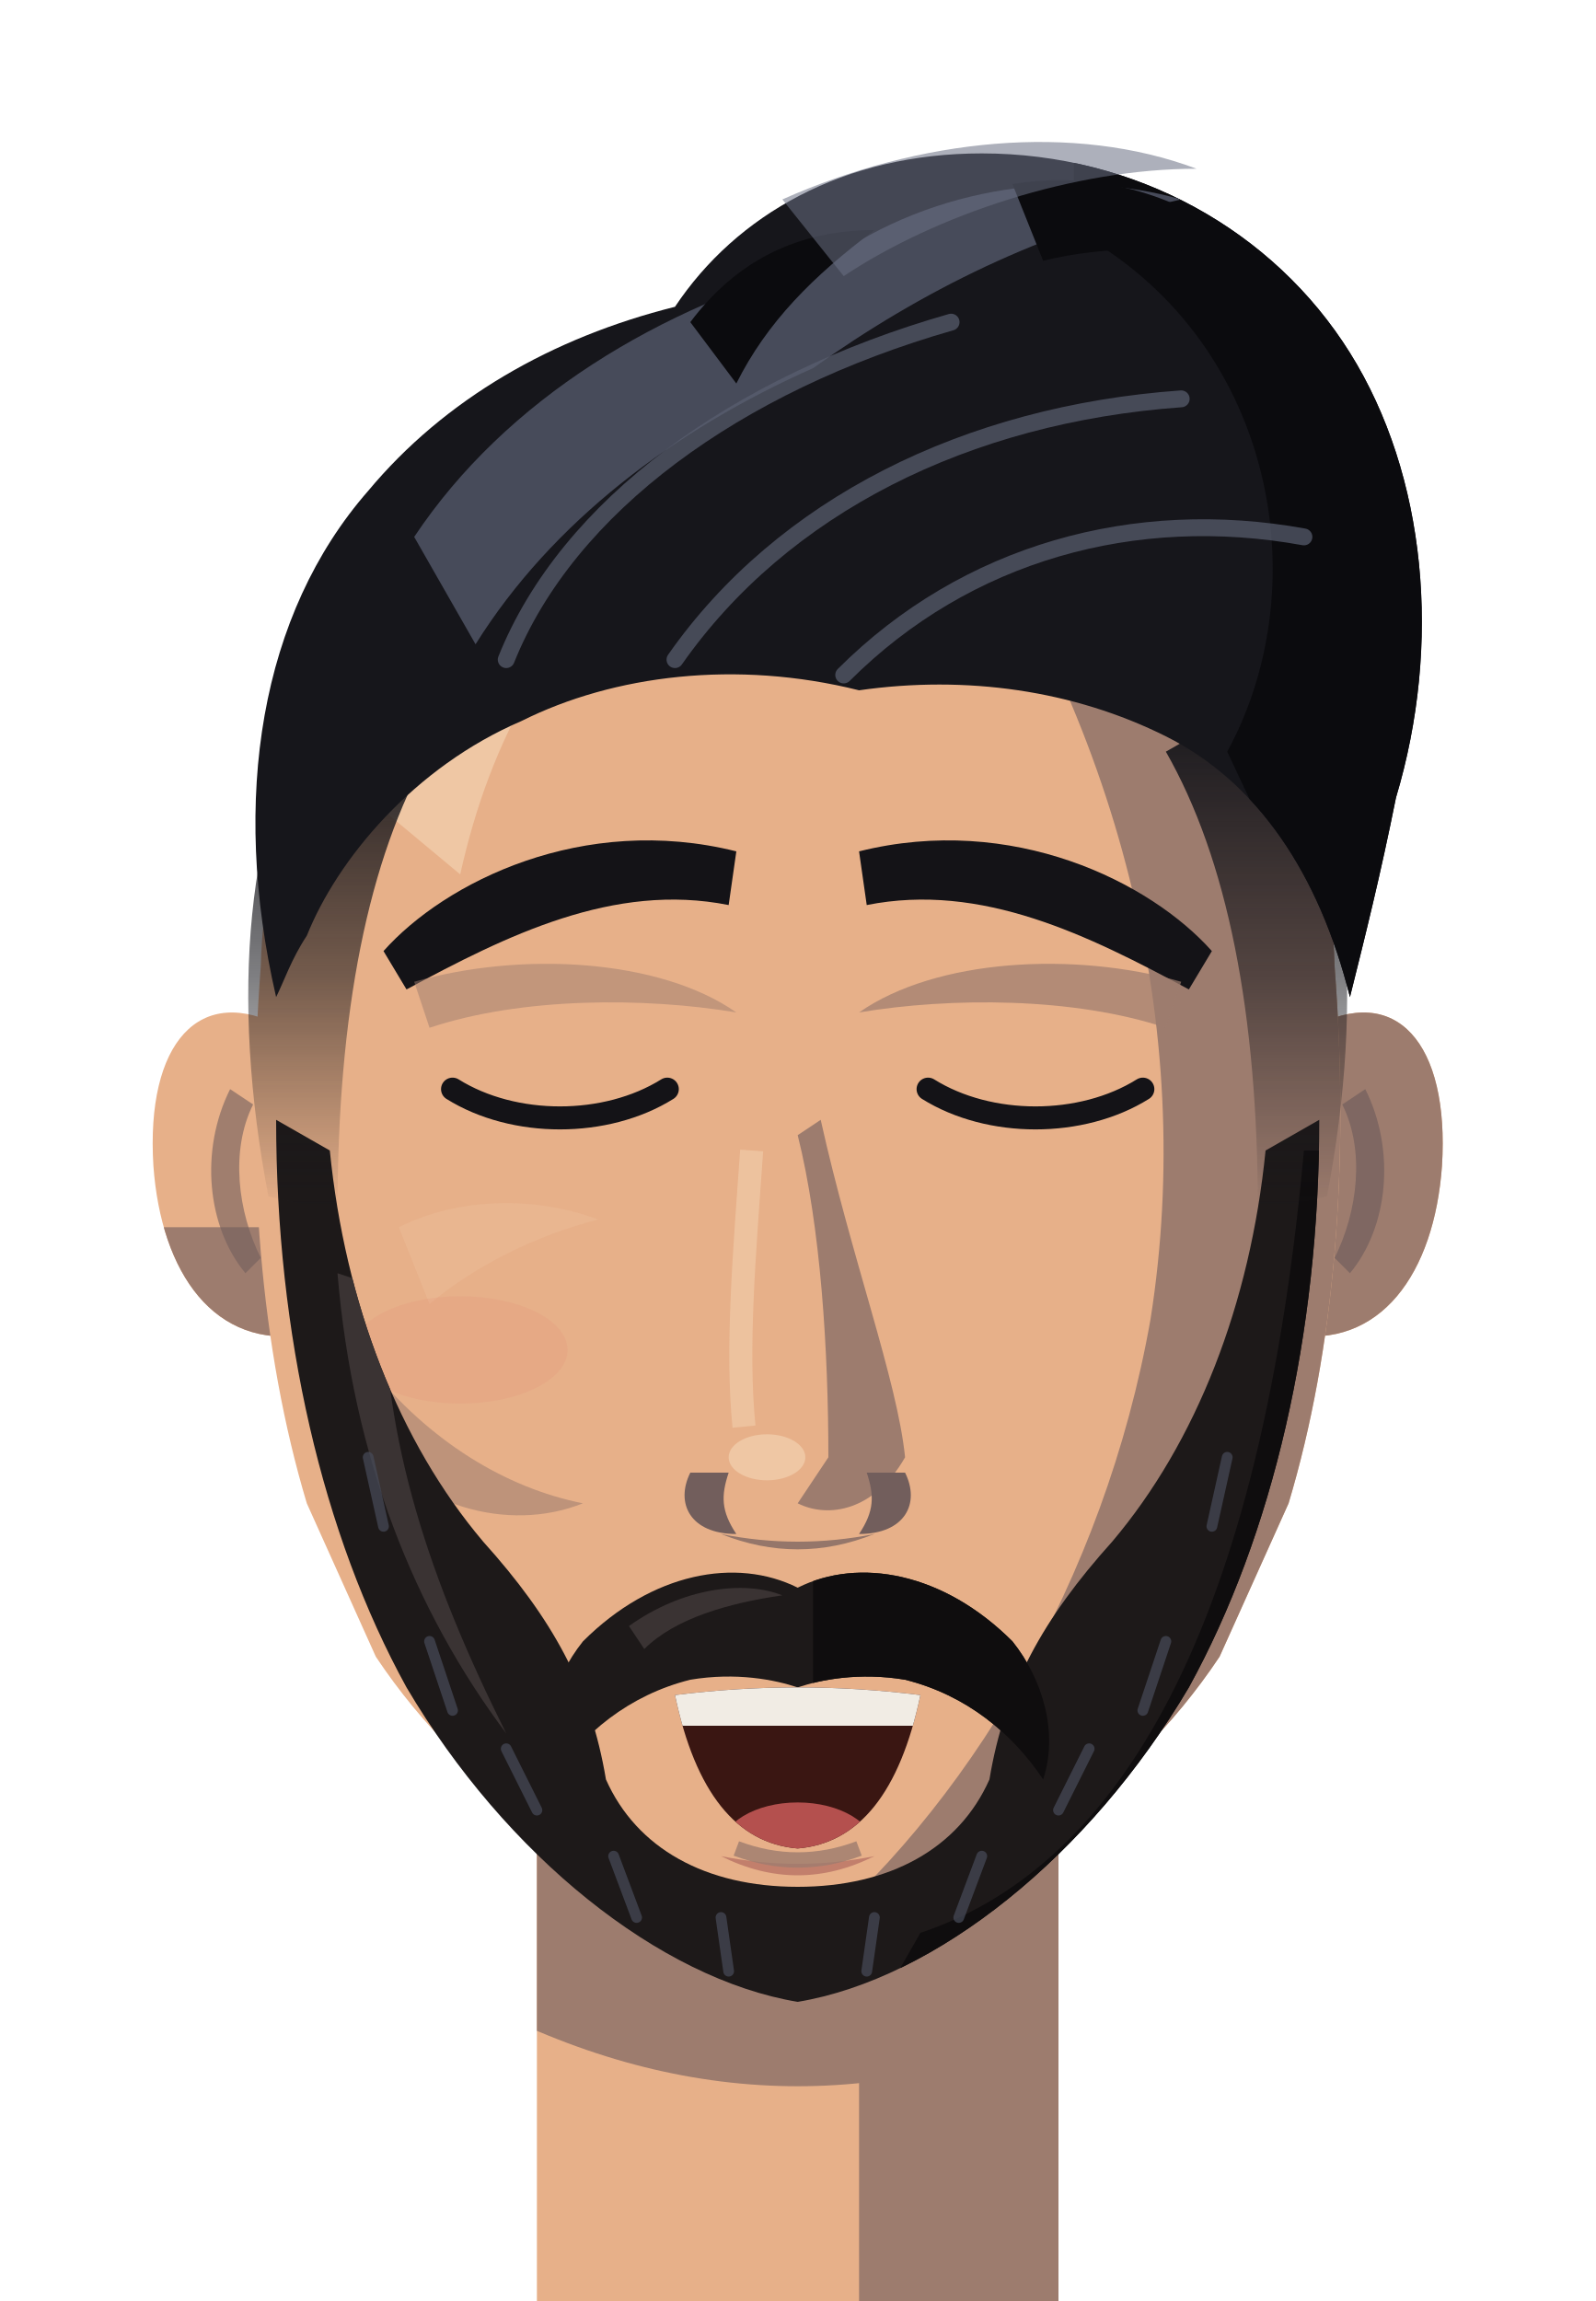
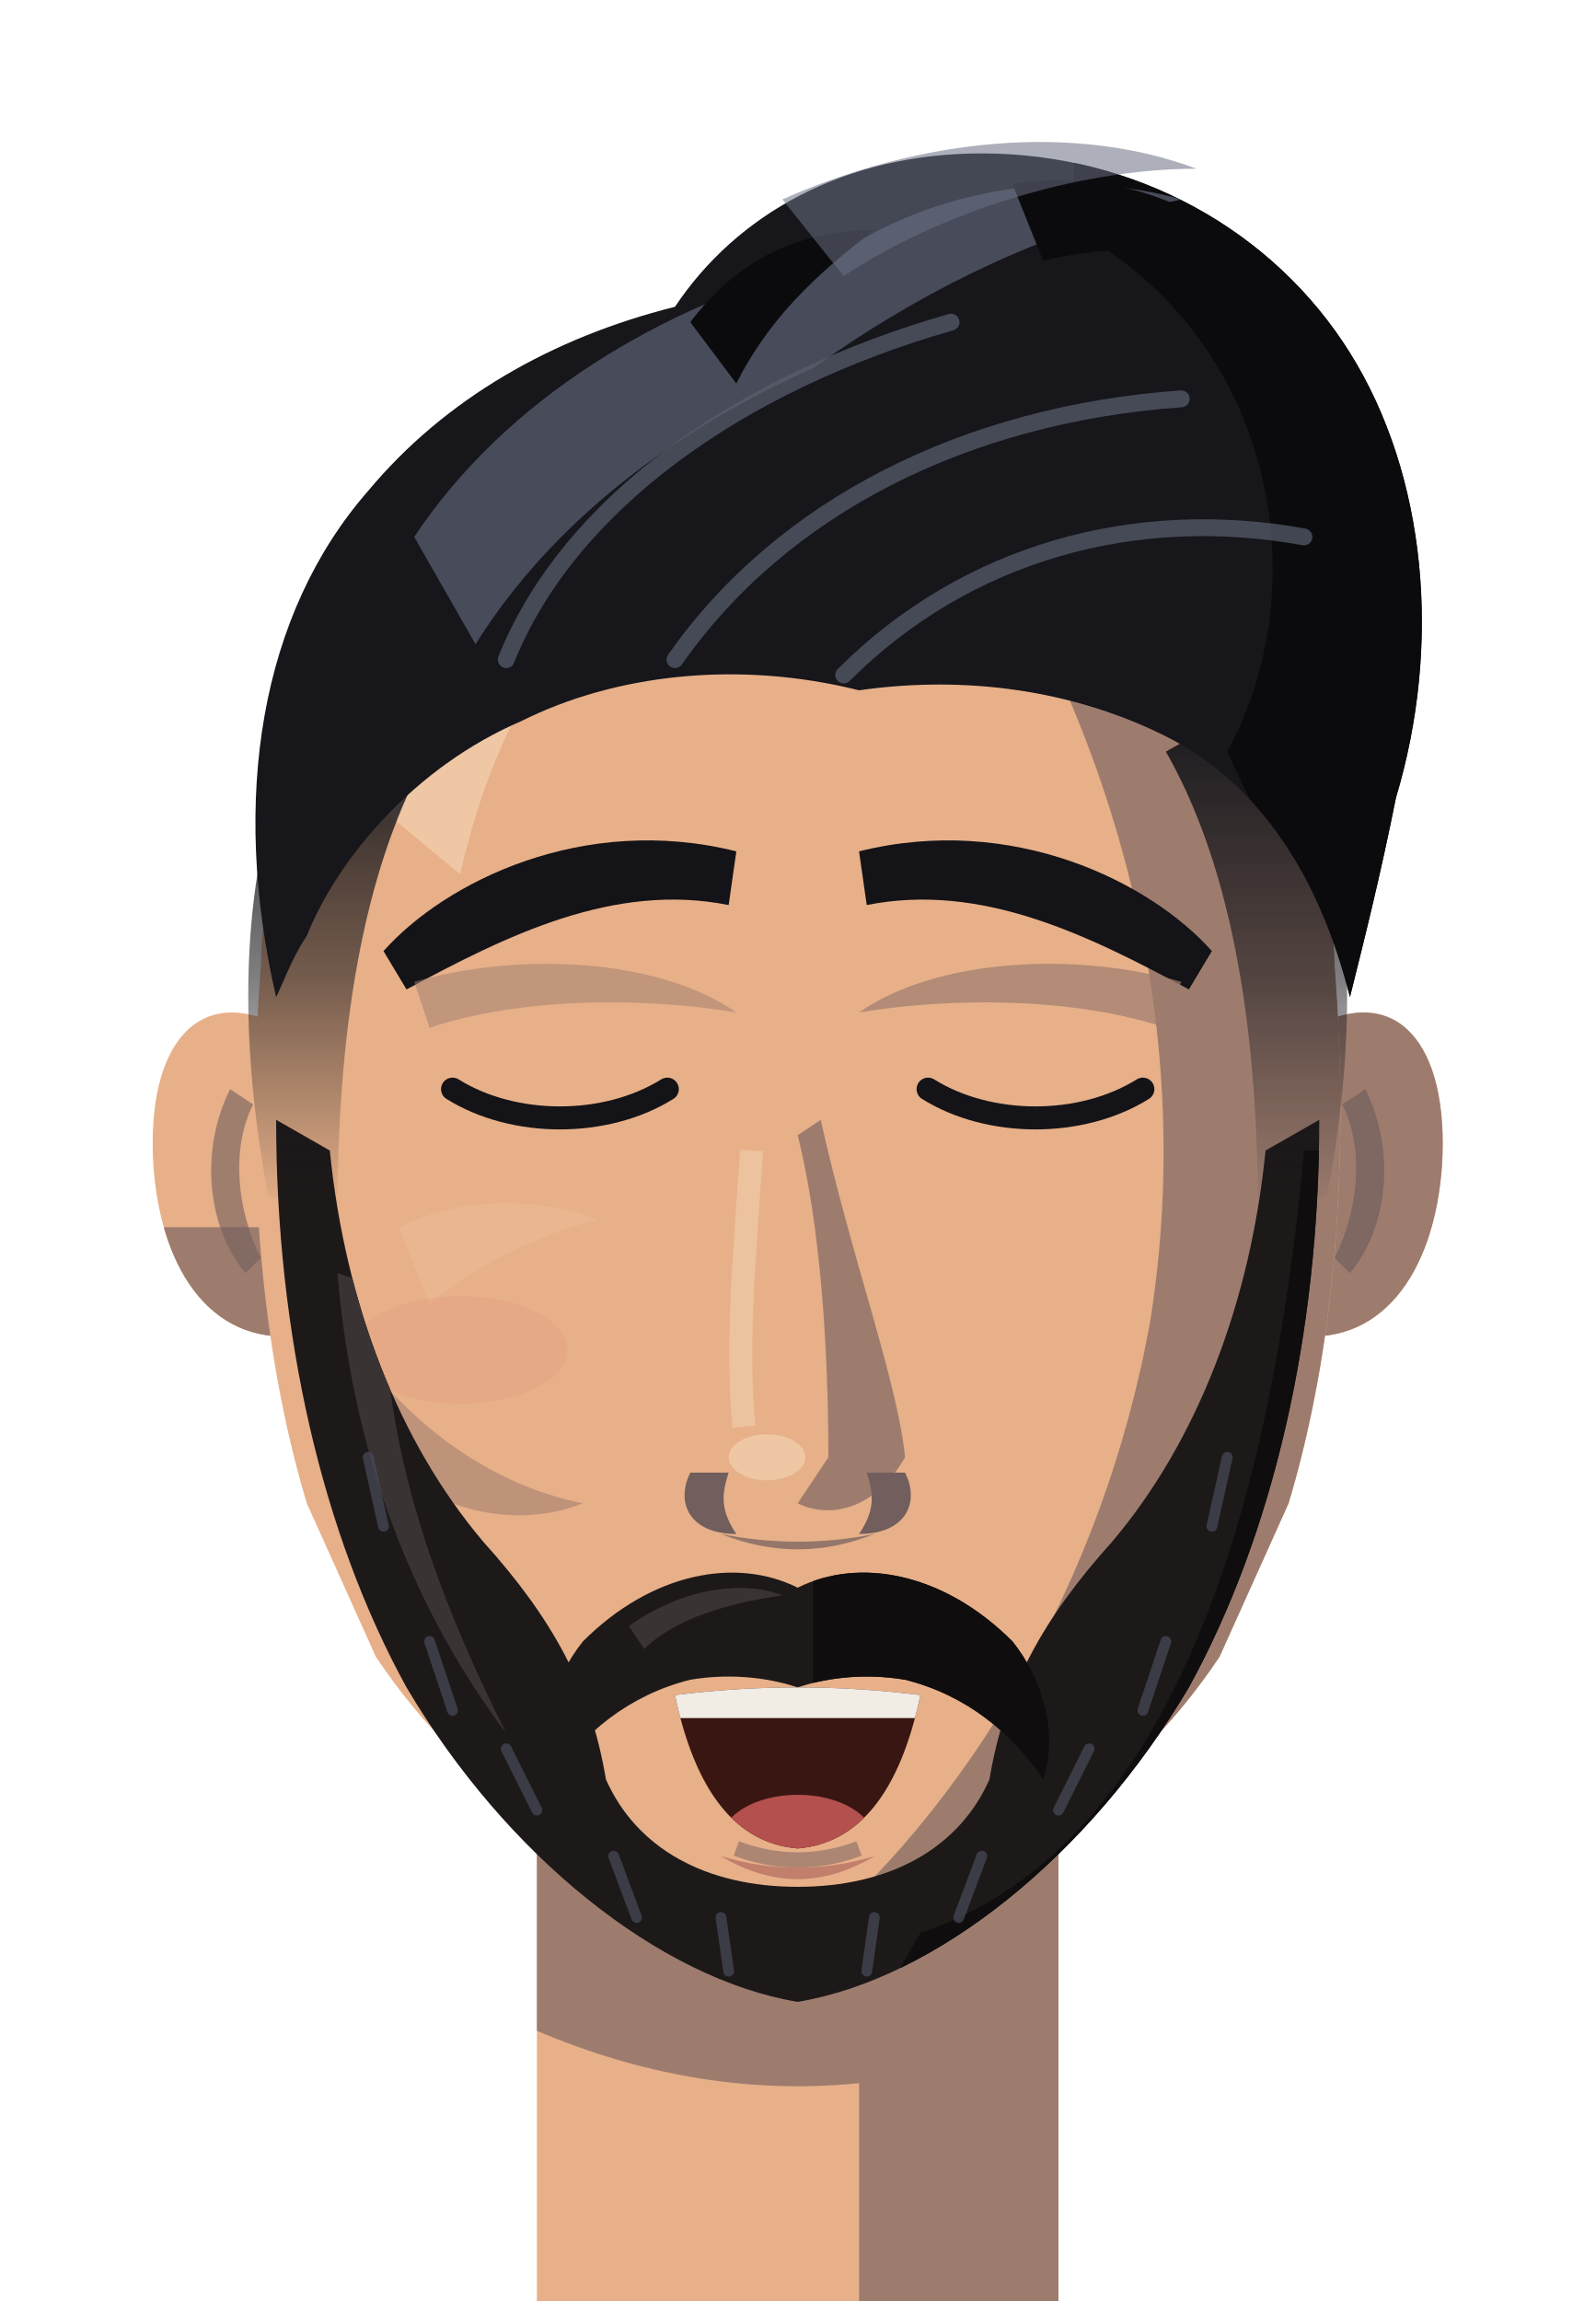
<svg xmlns="http://www.w3.org/2000/svg" viewBox="196 0 208 300" width="208" height="300">
  <defs>
    <linearGradient id="fade" x1="0" y1="0" x2="0" y2="1">
      <stop offset="0" stop-color="#16161b" stop-opacity="1" />
      <stop offset="0.55" stop-color="#16161b" stop-opacity="0.55" />
      <stop offset="1" stop-color="#16161b" stop-opacity="0" />
    </linearGradient>
    <clipPath id="c1">
      <path d="M233,134 C222,128 215,136 216,152 C217,166 224,176 236,174 Z" />
    </clipPath>
    <clipPath id="c2">
      <path d="M 367,134 C 378,128 385,136 384,152 C 383,166 376,176 364,174 Z" />
    </clipPath>
    <clipPath id="c3">
      <path d="M266,220 L266,304 L334,304 L334,220 Z" />
    </clipPath>
    <clipPath id="c4">
      <path d="M300,64 C341,64 369,88 370,126 C372,152 370,176 364,196 L355,216 C343,234 324,247 300,249 C276,247 257,234 245,216 L236,196 C230,176 228,152 230,126 C231,88 259,64 300,64 Z" />
    </clipPath>
    <clipPath id="c5">
      <path d="M232,146 C232,174 238,200 249,220 C262,242 282,258 300,261 C318,258 338,242 351,220 C362,200 368,174 368,146 L361,150 C359,170 352,188 341,201 C332,211 327,220 325,232 C321,241 312,246 300,246 C288,246 279,241 275,232 C273,220 268,211 259,201 C248,188 241,170 239,150 Z" />
    </clipPath>
    <clipPath id="c6">
      <path d="M272,214 C281,205 292,203 300,207 C308,203 319,205 328,214 C332,219 334,226 332,232 C328,226 322,221 314,219 C308,218 303,219 300,220 C297,219 292,218 286,219 C278,221 272,226 268,232 C266,226 268,219 272,214 Z" />
    </clipPath>
    <clipPath id="c7">
      <path d="M284,221 Q300,219 316,221 Q312,240 300,241 Q288,240 284,221 Z" />
    </clipPath>
    <clipPath id="c8">
      <path d="M232,130 C226,104 230,80 244,64 C254,52 268,44 284,40 C292,28 306,20 324,20 C344,20 362,30 372,46 C382,62 384,84 378,104 C376,114 374,122 372,130 C368,114 360,102 348,96 C336,90 322,88 308,90 C292,86 276,88 264,94 C250,100 240,112 236,122 C234,125 233,128 232,130 Z" />
    </clipPath>
  </defs>
  <path d="M233,134 C222,128 215,136 216,152 C217,166 224,176 236,174 Z" fill="#e7b089" />
  <g clip-path="url(#c1)">
    <path d="M200,160 L240,160 L240,190 L200,190 Z" fill="#9d7c6e" />
  </g>
  <path d="M 367,134 C 378,128 385,136 384,152 C 383,166 376,176 364,174 Z" fill="#e7b089" />
  <g clip-path="url(#c2)">
    <path d="M360,120 L400,120 L400,190 L360,190 Z" fill="#9d7c6e" />
  </g>
  <path d="M226,142 C222,150 223,160 228,166 L230,164 C227,158 226,150 229,144 Z" fill="#725e5c" opacity="0.6" />
  <path d="M 374,142 C 378,150 377,160 372,166 L 370,164 C 373,158 374,150 371,144 Z" fill="#725e5c" opacity="0.7" />
  <path d="M266,220 L266,304 L334,304 L334,220 Z" fill="#e7b089" />
  <g clip-path="url(#c3)">
    <path d="M308,210 L340,210 L340,310 L308,310 Z" fill="#9d7c6e" />
    <path d="M260,210 L340,210 L340,262 Q300,282 260,262 Z" fill="#9d7c6e" />
  </g>
  <path d="M300,64 C341,64 369,88 370,126 C372,152 370,176 364,196 L355,216 C343,234 324,247 300,249 C276,247 257,234 245,216 L236,196 C230,176 228,152 230,126 C231,88 259,64 300,64 Z" fill="#e7b089" />
  <g clip-path="url(#c4)">
    <path d="M318,60 C352,70 376,96 376,130 C378,170 368,204 350,228 C336,244 318,252 300,254 C322,236 340,206 346,172 C352,134 342,94 318,60 Z" fill="#9d7c6e" />
    <path d="M244,104 C250,86 264,74 282,70 C268,82 260,96 256,114 Z" fill="#efc7a4" />
  </g>
  <path d="M248,160 C256,156 266,156 274,159 C266,161 258,165 252,170 Z" fill="#efc7a4" opacity="0.25" />
  <path d="M244,178 C252,188 262,194 272,196 C262,200 250,196 244,188 Z" fill="#9d7c6e" opacity="0.55" />
  <ellipse cx="256" cy="176" rx="14" ry="7" fill="#e07e70" opacity="0.14" />
  <path d="M246,124 C254,115 272,106 292,111 L291,118 C276,115 262,122 249,129 Z" fill="#141317" />
  <path d="M 354,124 C 346,115 328,106 308,111 L 309,118 C 324,115 338,122 351,129 Z" fill="#141317" />
  <path d="M250,128 C264,124 282,125 292,132 C280,130 264,130 252,134 Z" fill="#9d7c6e" opacity="0.5" />
  <path d="M 350,128 C 336,124 318,125 308,132 C 320,130 336,130 348,134 Z" fill="#9d7c6e" opacity="0.7" />
  <path d="M255,142 C263,147 275,147 283,142" fill="none" stroke="#141317" stroke-width="3.0" stroke-linecap="round" stroke-linejoin="round" opacity="1.0" />
  <path d="M317,142 C325,147 337,147 345,142" fill="none" stroke="#141317" stroke-width="3.0" stroke-linecap="round" stroke-linejoin="round" opacity="1.0" />
  <path d="M303,146 C307,164 313,180 314,190 C310,197 304,198 300,196 L304,190 C304,176 303,160 300,148 Z" fill="#9d7c6e" />
  <path d="M286,192 C284,196 286,200 292,200 C290,197 290,195 291,192 Z" fill="#725e5c" />
  <path d="M314,192 C316,196 314,200 308,200 C310,197 310,195 309,192 Z" fill="#725e5c" />
  <path d="M290,200 Q300,204 310,200 Q300,202 290,200 Z" fill="#725e5c" opacity="0.7" />
  <ellipse cx="296" cy="190" rx="5" ry="3" fill="#efc7a4" />
  <path d="M294,150 C293,164 292,176 293,186" fill="none" stroke="#efc7a4" stroke-width="3" opacity="0.8" />
  <path d="M232,146 C232,174 238,200 249,220 C262,242 282,258 300,261 C318,258 338,242 351,220 C362,200 368,174 368,146 L361,150 C359,170 352,188 341,201 C332,211 327,220 325,232 C321,241 312,246 300,246 C288,246 279,241 275,232 C273,220 268,211 259,201 C248,188 241,170 239,150 Z" fill="#1d1919" />
  <g clip-path="url(#c5)">
    <path d="M316,252 C340,244 360,216 366,150 L380,150 L380,280 L300,280 Z" fill="#0f0d0e" />
    <path d="M240,166 C242,190 250,210 262,226 C252,206 246,188 246,168 Z" fill="#3a3333" />
  </g>
  <path d="M252,214 l3,9" fill="none" stroke="#474b5a" stroke-width="1.4" stroke-linecap="round" stroke-linejoin="round" opacity="0.7" />
  <path d="M262,228 l4,8" fill="none" stroke="#474b5a" stroke-width="1.4" stroke-linecap="round" stroke-linejoin="round" opacity="0.7" />
  <path d="M276,242 l3,8" fill="none" stroke="#474b5a" stroke-width="1.4" stroke-linecap="round" stroke-linejoin="round" opacity="0.7" />
  <path d="M290,250 l1,7" fill="none" stroke="#474b5a" stroke-width="1.4" stroke-linecap="round" stroke-linejoin="round" opacity="0.7" />
  <path d="M244,190 l2,9" fill="none" stroke="#474b5a" stroke-width="1.4" stroke-linecap="round" stroke-linejoin="round" opacity="0.7" />
  <path d="M310,250 l-1,7" fill="none" stroke="#474b5a" stroke-width="1.4" stroke-linecap="round" stroke-linejoin="round" opacity="0.7" />
  <path d="M324,242 l-3,8" fill="none" stroke="#474b5a" stroke-width="1.4" stroke-linecap="round" stroke-linejoin="round" opacity="0.7" />
  <path d="M338,228 l-4,8" fill="none" stroke="#474b5a" stroke-width="1.4" stroke-linecap="round" stroke-linejoin="round" opacity="0.7" />
  <path d="M348,214 l-3,9" fill="none" stroke="#474b5a" stroke-width="1.4" stroke-linecap="round" stroke-linejoin="round" opacity="0.7" />
  <path d="M356,190 l-2,9" fill="none" stroke="#474b5a" stroke-width="1.4" stroke-linecap="round" stroke-linejoin="round" opacity="0.7" />
  <path d="M272,214 C281,205 292,203 300,207 C308,203 319,205 328,214 C332,219 334,226 332,232 C328,226 322,221 314,219 C308,218 303,219 300,220 C297,219 292,218 286,219 C278,221 272,226 268,232 C266,226 268,219 272,214 Z" fill="#1d1919" />
  <g clip-path="url(#c6)">
    <path d="M302,200 L340,200 L340,236 L302,236 Z" fill="#0f0d0e" />
    <path d="M278,212 C285,207 293,206 298,208 C291,209 284,211 280,215 Z" fill="#3a3333" />
  </g>
  <path d="M284,221 Q300,219 316,221 Q312,240 300,241 Q288,240 284,221 Z" fill="#3a1612" />
  <g clip-path="url(#c7)">
-     <rect x="280" y="218" width="40" height="7" fill="#f1ece4" />
-     <ellipse cx="300" cy="241" rx="10" ry="6" fill="#b4504e" />
+     <rect x="278" y="218" width="44" height="6" fill="#f1ece4" />
+     <ellipse cx="300" cy="240" rx="10" ry="6" fill="#b4504e" />
  </g>
-   <path d="M290,242 Q300,247 310,242 Q300,244 290,242 Z" fill="#c27f6c" />
+   <path d="M290,242 Q300,248 310,242 Q300,245 290,242 Z" fill="#c27f6c" />
  <path d="M292,241 Q300,244 308,241" fill="none" stroke="#9d7c6e" stroke-width="2" opacity="0.8" />
  <path d="M231,156 C226,130 228,106 238,90 L252,98 C244,112 240,132 240,158 Z" fill="url(#fade)" />
  <path d="M 369,156 C 374,130 372,106 362,90 L 348,98 C 356,112 360,132 360,158 Z" fill="url(#fade)" />
  <path d="M232,130 C226,104 230,80 244,64 C254,52 268,44 284,40 C292,28 306,20 324,20 C344,20 362,30 372,46 C382,62 384,84 378,104 C376,114 374,122 372,130 C368,114 360,102 348,96 C336,90 322,88 308,90 C292,86 276,88 264,94 C250,100 240,112 236,122 C234,125 233,128 232,130 Z" fill="#16161b" />
  <g clip-path="url(#c8)">
    <path d="M336,18 C368,24 388,52 384,84 C382,104 376,118 372,132 L356,98 C368,76 362,44 336,30 Z" fill="#0b0b0e" />
    <path d="M250,70 C262,52 282,40 304,34 C318,24 336,22 350,26 C332,30 316,38 302,48 C284,56 268,68 258,84 Z" fill="#474b5a" />
  </g>
  <path d="M262,86 C270,66 292,50 320,42" fill="none" stroke="#5a5f70" stroke-width="2.2" stroke-linecap="round" stroke-linejoin="round" opacity="0.7" />
  <path d="M284,86 C298,66 322,54 350,52" fill="none" stroke="#5a5f70" stroke-width="2.2" stroke-linecap="round" stroke-linejoin="round" opacity="0.7" />
  <path d="M306,88 C322,72 344,66 366,70" fill="none" stroke="#5a5f70" stroke-width="2.2" stroke-linecap="round" stroke-linejoin="round" opacity="0.7" />
  <path d="M286,42 C292,34 300,30 310,30 C302,36 296,42 292,50 Z" fill="#0b0b0e" />
  <path d="M328,24 C340,22 352,26 360,34 C350,32 340,32 332,34 Z" fill="#0b0b0e" />
  <path d="M298,26 C316,18 336,16 352,22 C336,22 318,28 306,36 Z" fill="#6a7083" opacity="0.55" />
</svg>
